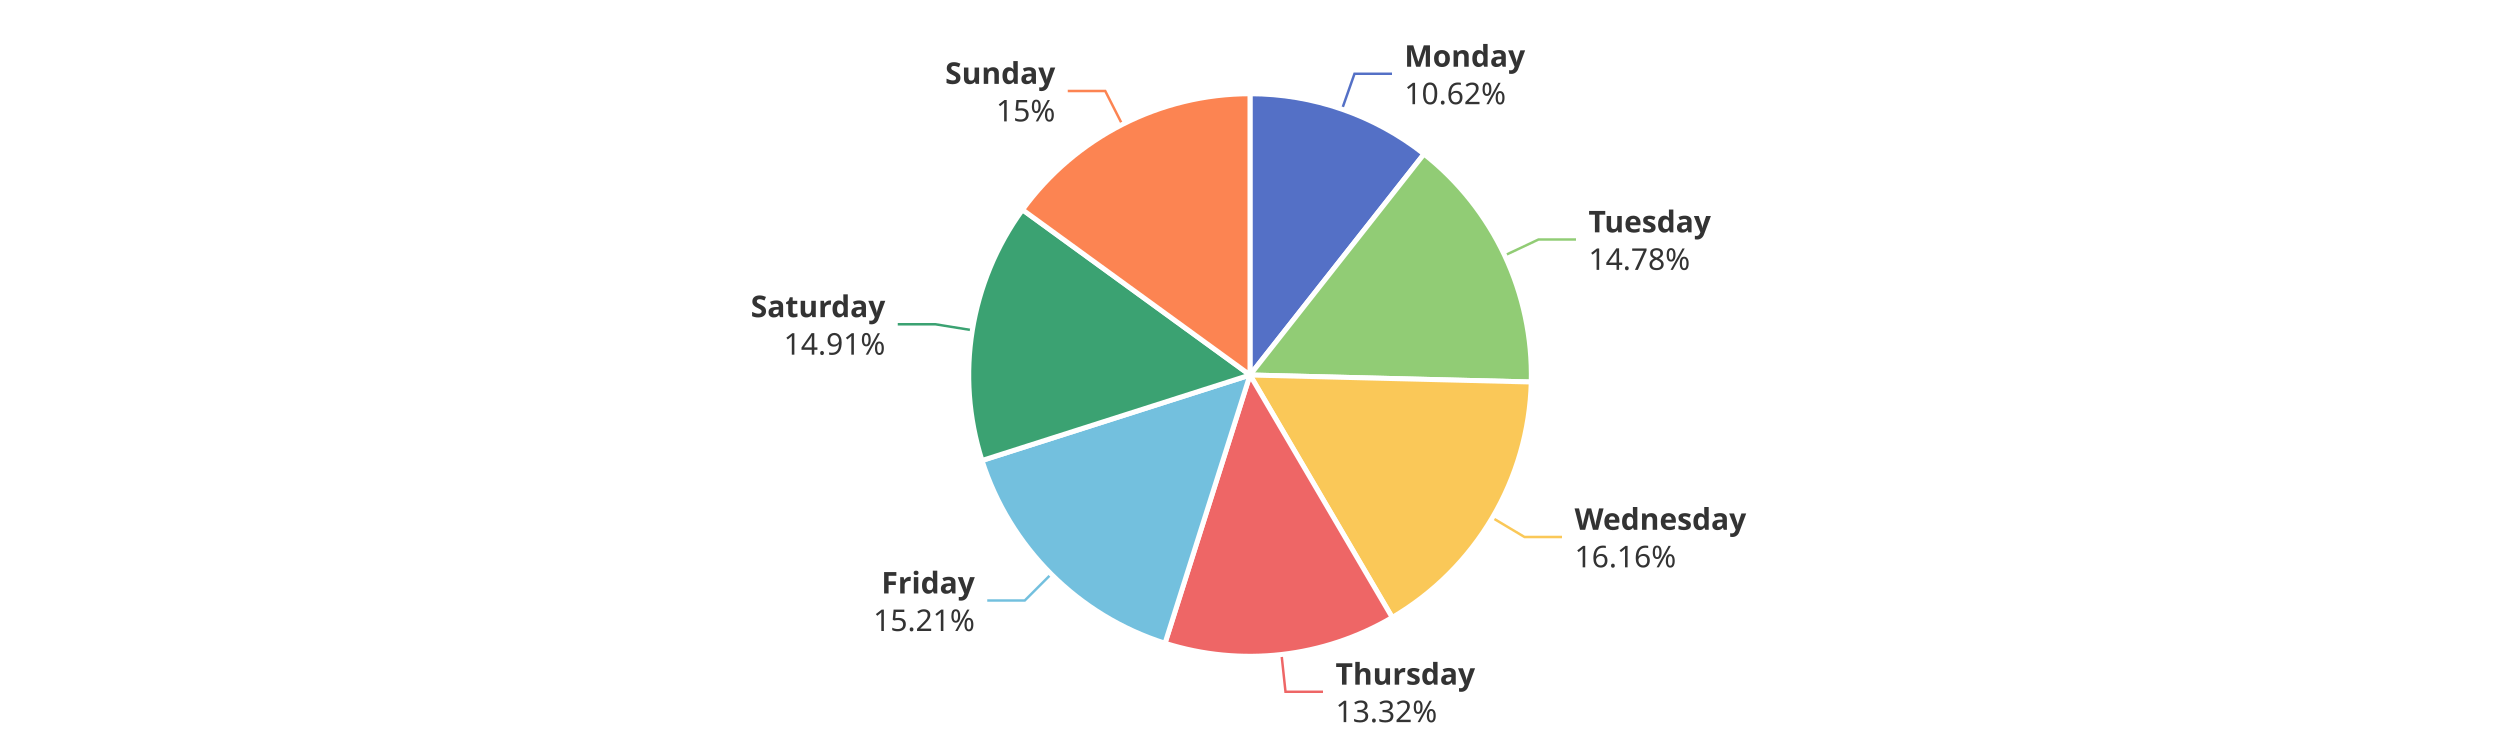
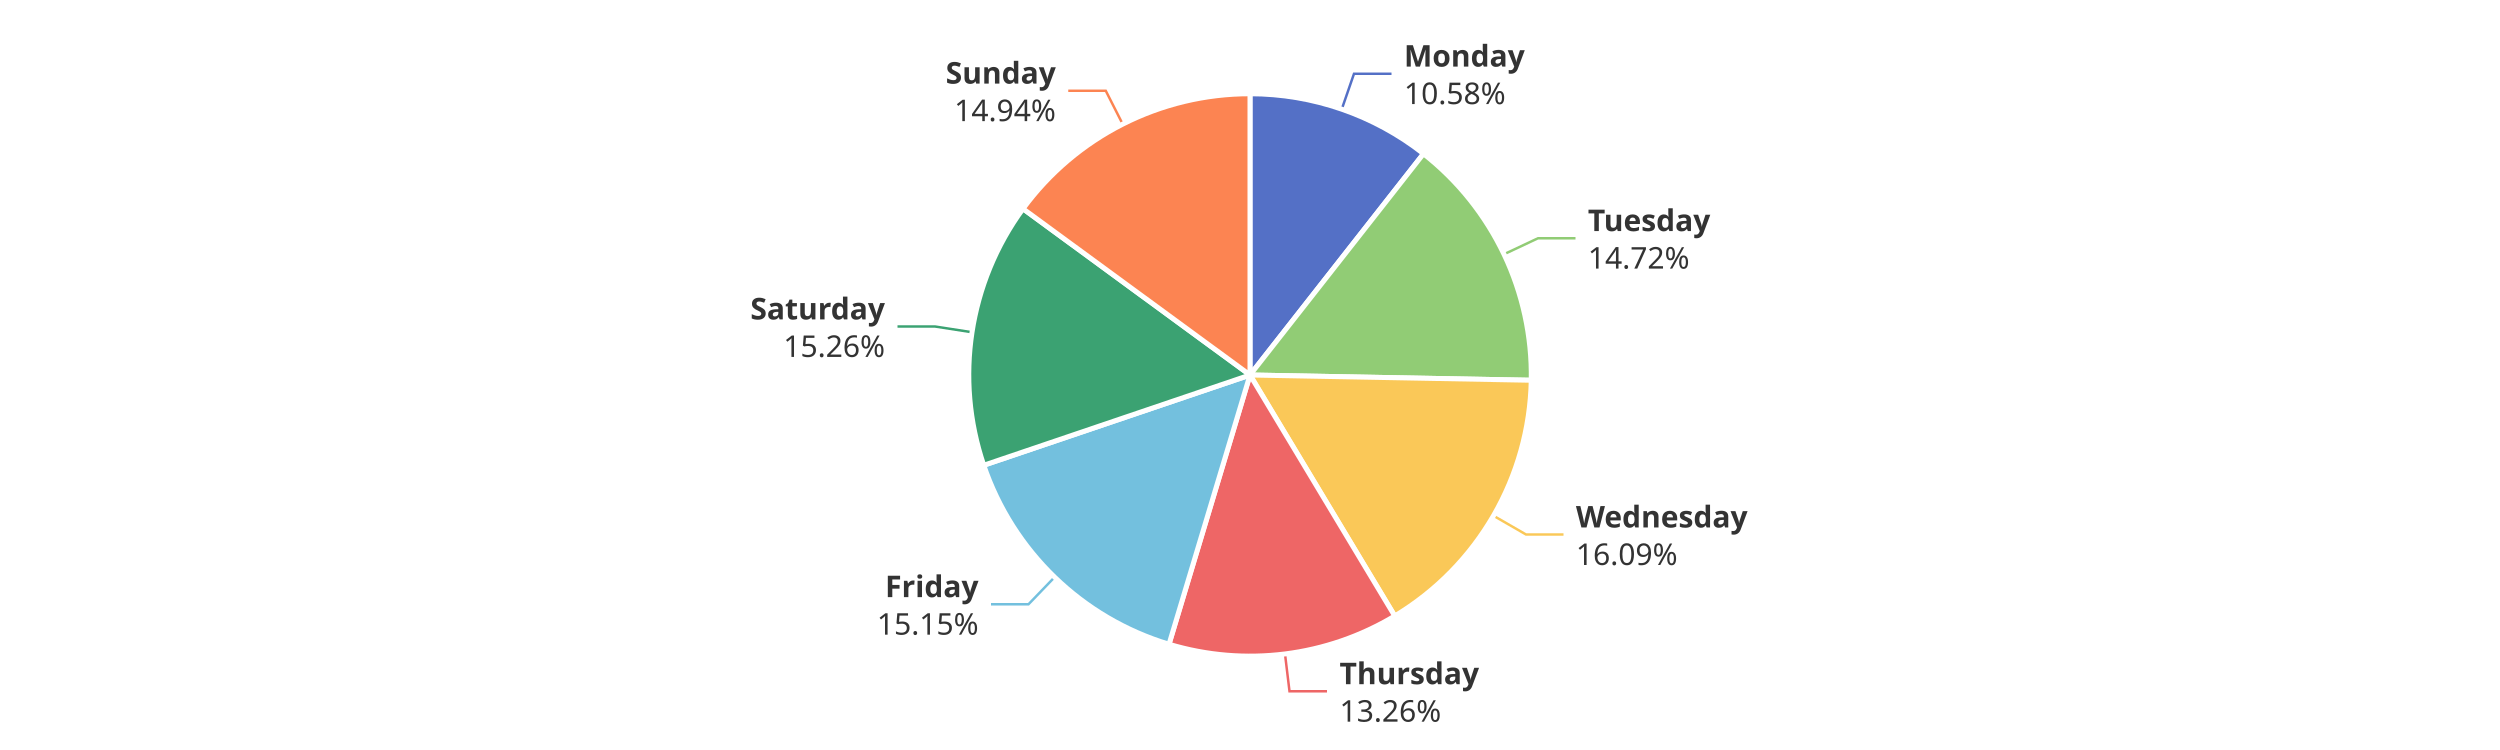
<svg xmlns="http://www.w3.org/2000/svg" width="1000" height="300" version="1.1" baseProfile="full" viewBox="0 0 1000 300">
  <rect width="1000" height="300" x="0" y="0" id="0" fill="#ffffff" />
-   <polyline points="536.8 43.7 541.8 29.5 556.8 29.5" fill="none" stroke="#5470c6" />
-   <polyline points="601.8 102.2 615.4 95.8 630.4 95.8" fill="none" stroke="#91cc75" />
-   <polyline points="596.9 207.1 609.8 214.8 624.8 214.8" fill="none" stroke="#fac858" />
-   <polyline points="512.6 261.8 514.2 276.7 529.2 276.7" fill="none" stroke="#ee6666" />
-   <polyline points="420.5 229.6 409.9 240.2 394.9 240.2" fill="none" stroke="#73c0de" />
-   <polyline points="388.9 132.1 374.1 129.7 359.1 129.7" fill="none" stroke="#3ba272" />
-   <polyline points="448.9 49.8 442.1 36.4 427.1 36.4" fill="none" stroke="#fc8452" />
-   <path d="M500 37.5A112.5 112.5 0 0 1 569.6 61.6L500 150Z" fill="#5470c6" stroke="#fff" stroke-width="2" stroke-linejoin="round" />
-   <path d="M569.6 61.6A112.5 112.5 0 0 1 612.5 152.8L500 150Z" fill="#91cc75" stroke="#fff" stroke-width="2" stroke-linejoin="round" />
-   <path d="M612.5 152.8A112.5 112.5 0 0 1 556.9 247L500 150Z" fill="#fac858" stroke="#fff" stroke-width="2" stroke-linejoin="round" />
-   <path d="M556.9 247A112.5 112.5 0 0 1 466 257.3L500 150Z" fill="#ee6666" stroke="#fff" stroke-width="2" stroke-linejoin="round" />
-   <path d="M466 257.3A112.5 112.5 0 0 1 392.8 184.2L500 150Z" fill="#73c0de" stroke="#fff" stroke-width="2" stroke-linejoin="round" />
-   <path d="M392.8 184.2A112.5 112.5 0 0 1 409 83.9L500 150Z" fill="#3ba272" stroke="#fff" stroke-width="2" stroke-linejoin="round" />
-   <path d="M409 83.9A112.5 112.5 0 0 1 500 37.5L500 150Z" fill="#fc8452" stroke="#fff" stroke-width="2" stroke-linejoin="round" />
-   <path d="M0 -15l42.8 0l0 30l-42.8 0Z" transform="translate(561.7539 29.5307)" fill="none" />
-   <text dominant-baseline="central" text-anchor="start" style="font-size:12px;font-family:sans-serif;font-weight:bold;" y="-7.5" transform="translate(561.7539 29.5307)" fill="#333" stroke="rgb(255,255,255)" stroke-width="2" paint-order="stroke" stroke-miterlimit="2">Monday</text>
-   <text dominant-baseline="central" text-anchor="start" style="font-size:12px;font-family:sans-serif;" y="7.5" transform="translate(561.7539 29.5307)" fill="#333" stroke="rgb(255,255,255)" stroke-width="2" paint-order="stroke" stroke-miterlimit="2">10.62%</text>
-   <path d="M0 -15l46.2 0l0 30l-46.2 0Z" transform="translate(635.3995 95.7856)" fill="none" />
-   <text dominant-baseline="central" text-anchor="start" style="font-size:12px;font-family:sans-serif;font-weight:bold;" y="-7.5" transform="translate(635.3995 95.7856)" fill="#333" stroke="rgb(255,255,255)" stroke-width="2" paint-order="stroke" stroke-miterlimit="2">Tuesday</text>
-   <text dominant-baseline="central" text-anchor="start" style="font-size:12px;font-family:sans-serif;" y="7.5" transform="translate(635.3995 95.7856)" fill="#333" stroke="rgb(255,255,255)" stroke-width="2" paint-order="stroke" stroke-miterlimit="2">14.78%</text>
-   <path d="M0 -15l63.6 0l0 30l-63.6 0Z" transform="translate(629.8261 214.7648)" fill="none" />
-   <text dominant-baseline="central" text-anchor="start" style="font-size:12px;font-family:sans-serif;font-weight:bold;" y="-7.5" transform="translate(629.8261 214.7648)" fill="#333" stroke="rgb(255,255,255)" stroke-width="2" paint-order="stroke" stroke-miterlimit="2">Wednesday</text>
-   <text dominant-baseline="central" text-anchor="start" style="font-size:12px;font-family:sans-serif;" y="7.5" transform="translate(629.8261 214.7648)" fill="#333" stroke="rgb(255,255,255)" stroke-width="2" paint-order="stroke" stroke-miterlimit="2">16.16%</text>
-   <path d="M0 -15l50.2 0l0 30l-50.2 0Z" transform="translate(534.23 276.7034)" fill="none" />
-   <text dominant-baseline="central" text-anchor="start" style="font-size:12px;font-family:sans-serif;font-weight:bold;" y="-7.5" transform="translate(534.23 276.7034)" fill="#333" stroke="rgb(255,255,255)" stroke-width="2" paint-order="stroke" stroke-miterlimit="2">Thursday</text>
-   <text dominant-baseline="central" text-anchor="start" style="font-size:12px;font-family:sans-serif;" y="7.5" transform="translate(534.23 276.7034)" fill="#333" stroke="rgb(255,255,255)" stroke-width="2" paint-order="stroke" stroke-miterlimit="2">13.32%</text>
-   <path d="M-40.9 -15l40.9 0l0 30l-40.9 0Z" transform="translate(389.9289 240.241)" fill="none" />
-   <text dominant-baseline="central" text-anchor="end" style="font-size:12px;font-family:sans-serif;font-weight:bold;" y="-7.5" transform="translate(389.9289 240.241)" fill="#333" stroke="rgb(255,255,255)" stroke-width="2" paint-order="stroke" stroke-miterlimit="2">Friday</text>
-   <text dominant-baseline="central" text-anchor="end" style="font-size:12px;font-family:sans-serif;" y="7.5" transform="translate(389.9289 240.241)" fill="#333" stroke="rgb(255,255,255)" stroke-width="2" paint-order="stroke" stroke-miterlimit="2">15.21%</text>
-   <path d="M-48.2 -15l48.2 0l0 30l-48.2 0Z" transform="translate(354.1266 129.6986)" fill="none" />
-   <text dominant-baseline="central" text-anchor="end" style="font-size:12px;font-family:sans-serif;font-weight:bold;" y="-7.5" transform="translate(354.1266 129.6986)" fill="#333" stroke="rgb(255,255,255)" stroke-width="2" paint-order="stroke" stroke-miterlimit="2">Saturday</text>
-   <text dominant-baseline="central" text-anchor="end" style="font-size:12px;font-family:sans-serif;" y="7.5" transform="translate(354.1266 129.6986)" fill="#333" stroke="rgb(255,255,255)" stroke-width="2" paint-order="stroke" stroke-miterlimit="2">14.91%</text>
-   <path d="M-40.9 -15l40.9 0l0 30l-40.9 0Z" transform="translate(422.1162 36.3967)" fill="none" />
-   <text dominant-baseline="central" text-anchor="end" style="font-size:12px;font-family:sans-serif;font-weight:bold;" y="-7.5" transform="translate(422.1162 36.3967)" fill="#333" stroke="rgb(255,255,255)" stroke-width="2" paint-order="stroke" stroke-miterlimit="2">Sunday</text>
-   <text dominant-baseline="central" text-anchor="end" style="font-size:12px;font-family:sans-serif;" y="7.5" transform="translate(422.1162 36.3967)" fill="#333" stroke="rgb(255,255,255)" stroke-width="2" paint-order="stroke" stroke-miterlimit="2">15%</text>
+   <polyline points="536.7 43.7 541.6 29.5 556.6 29.5" fill="none" stroke="#5470c6" />
+   <polyline points="601.6 101.7 615.2 95.3 630.2 95.3" fill="none" stroke="#91cc75" />
+   <polyline points="597.4 206.3 610.4 213.8 625.4 213.8" fill="none" stroke="#fac858" />
+   <polyline points="514 261.6 515.8 276.5 530.8 276.5" fill="none" stroke="#ee6666" />
+   <polyline points="421.8 230.9 411.4 241.7 396.4 241.7" fill="none" stroke="#73c0de" />
+   <polyline points="388.8 132.9 374 130.6 359 130.6" fill="none" stroke="#3ba272" />
+   <polyline points="449.1 49.7 442.3 36.3 427.3 36.3" fill="none" stroke="#fc8452" />
+   <path d="M500 37.5A112.5 112.5 0 0 1 569.4 61.5L500 150Z" fill="#5470c6" stroke="#fff" stroke-width="2" stroke-linejoin="round" />
+   <path d="M569.4 61.5A112.5 112.5 0 0 1 612.5 152.1L500 150Z" fill="#91cc75" stroke="#fff" stroke-width="2" stroke-linejoin="round" />
+   <path d="M612.5 152.1A112.5 112.5 0 0 1 557.9 246.4L500 150Z" fill="#fac858" stroke="#fff" stroke-width="2" stroke-linejoin="round" />
+   <path d="M557.9 246.4A112.5 112.5 0 0 1 467.6 257.7L500 150Z" fill="#ee6666" stroke="#fff" stroke-width="2" stroke-linejoin="round" />
+   <path d="M467.6 257.7A112.5 112.5 0 0 1 393.5 186.1L500 150Z" fill="#73c0de" stroke="#fff" stroke-width="2" stroke-linejoin="round" />
+   <path d="M393.5 186.1A112.5 112.5 0 0 1 409.2 83.5L500 150Z" fill="#3ba272" stroke="#fff" stroke-width="2" stroke-linejoin="round" />
+   <path d="M409.2 83.5A112.5 112.5 0 0 1 500 37.5L500 150Z" fill="#fc8452" stroke="#fff" stroke-width="2" stroke-linejoin="round" />
+   <path d="M0 -15l42.8 0l0 30l-42.8 0Z" transform="translate(561.6025 29.4783)" fill="none" />
+   <text dominant-baseline="central" text-anchor="start" style="font-size:12px;font-family:sans-serif;font-weight:bold;" y="-7.5" transform="translate(561.6025 29.4783)" fill="#333" stroke="rgb(255,255,255)" stroke-width="2" paint-order="stroke" stroke-miterlimit="2">Monday</text>
+   <text dominant-baseline="central" text-anchor="start" style="font-size:12px;font-family:sans-serif;" y="7.5" transform="translate(561.6025 29.4783)" fill="#333" stroke="rgb(255,255,255)" stroke-width="2" paint-order="stroke" stroke-miterlimit="2">10.58%</text>
+   <path d="M0 -15l46.2 0l0 30l-46.2 0Z" transform="translate(635.16 95.2786)" fill="none" />
+   <text dominant-baseline="central" text-anchor="start" style="font-size:12px;font-family:sans-serif;font-weight:bold;" y="-7.5" transform="translate(635.16 95.2786)" fill="#333" stroke="rgb(255,255,255)" stroke-width="2" paint-order="stroke" stroke-miterlimit="2">Tuesday</text>
+   <text dominant-baseline="central" text-anchor="start" style="font-size:12px;font-family:sans-serif;" y="7.5" transform="translate(635.16 95.2786)" fill="#333" stroke="rgb(255,255,255)" stroke-width="2" paint-order="stroke" stroke-miterlimit="2">14.72%</text>
+   <path d="M0 -15l63.6 0l0 30l-63.6 0Z" transform="translate(630.3715 213.8309)" fill="none" />
+   <text dominant-baseline="central" text-anchor="start" style="font-size:12px;font-family:sans-serif;font-weight:bold;" y="-7.5" transform="translate(630.3715 213.8309)" fill="#333" stroke="rgb(255,255,255)" stroke-width="2" paint-order="stroke" stroke-miterlimit="2">Wednesday</text>
+   <text dominant-baseline="central" text-anchor="start" style="font-size:12px;font-family:sans-serif;" y="7.5" transform="translate(630.3715 213.8309)" fill="#333" stroke="rgb(255,255,255)" stroke-width="2" paint-order="stroke" stroke-miterlimit="2">16.09%</text>
+   <path d="M0 -15l50.2 0l0 30l-50.2 0Z" transform="translate(535.821 276.5146)" fill="none" />
+   <text dominant-baseline="central" text-anchor="start" style="font-size:12px;font-family:sans-serif;font-weight:bold;" y="-7.5" transform="translate(535.821 276.5146)" fill="#333" stroke="rgb(255,255,255)" stroke-width="2" paint-order="stroke" stroke-miterlimit="2">Thursday</text>
+   <text dominant-baseline="central" text-anchor="start" style="font-size:12px;font-family:sans-serif;" y="7.5" transform="translate(535.821 276.5146)" fill="#333" stroke="rgb(255,255,255)" stroke-width="2" paint-order="stroke" stroke-miterlimit="2">13.26%</text>
+   <path d="M-40.9 -15l40.9 0l0 30l-40.9 0Z" transform="translate(391.4151 241.7004)" fill="none" />
+   <text dominant-baseline="central" text-anchor="end" style="font-size:12px;font-family:sans-serif;font-weight:bold;" y="-7.5" transform="translate(391.4151 241.7004)" fill="#333" stroke="rgb(255,255,255)" stroke-width="2" paint-order="stroke" stroke-miterlimit="2">Friday</text>
+   <text dominant-baseline="central" text-anchor="end" style="font-size:12px;font-family:sans-serif;" y="7.5" transform="translate(391.4151 241.7004)" fill="#333" stroke="rgb(255,255,255)" stroke-width="2" paint-order="stroke" stroke-miterlimit="2">15.15%</text>
+   <path d="M-48.2 -15l48.2 0l0 30l-48.2 0Z" transform="translate(353.9832 130.6087)" fill="none" />
+   <text dominant-baseline="central" text-anchor="end" style="font-size:12px;font-family:sans-serif;font-weight:bold;" y="-7.5" transform="translate(353.9832 130.6087)" fill="#333" stroke="rgb(255,255,255)" stroke-width="2" paint-order="stroke" stroke-miterlimit="2">Saturday</text>
+   <text dominant-baseline="central" text-anchor="end" style="font-size:12px;font-family:sans-serif;" y="7.5" transform="translate(353.9832 130.6087)" fill="#333" stroke="rgb(255,255,255)" stroke-width="2" paint-order="stroke" stroke-miterlimit="2">15.26%</text>
+   <path d="M-40.9 -15l40.9 0l0 30l-40.9 0Z" transform="translate(422.3305 36.2878)" fill="none" />
+   <text dominant-baseline="central" text-anchor="end" style="font-size:12px;font-family:sans-serif;font-weight:bold;" y="-7.5" transform="translate(422.3305 36.2878)" fill="#333" stroke="rgb(255,255,255)" stroke-width="2" paint-order="stroke" stroke-miterlimit="2">Sunday</text>
+   <text dominant-baseline="central" text-anchor="end" style="font-size:12px;font-family:sans-serif;" y="7.5" transform="translate(422.3305 36.2878)" fill="#333" stroke="rgb(255,255,255)" stroke-width="2" paint-order="stroke" stroke-miterlimit="2">14.94%</text>
</svg>
